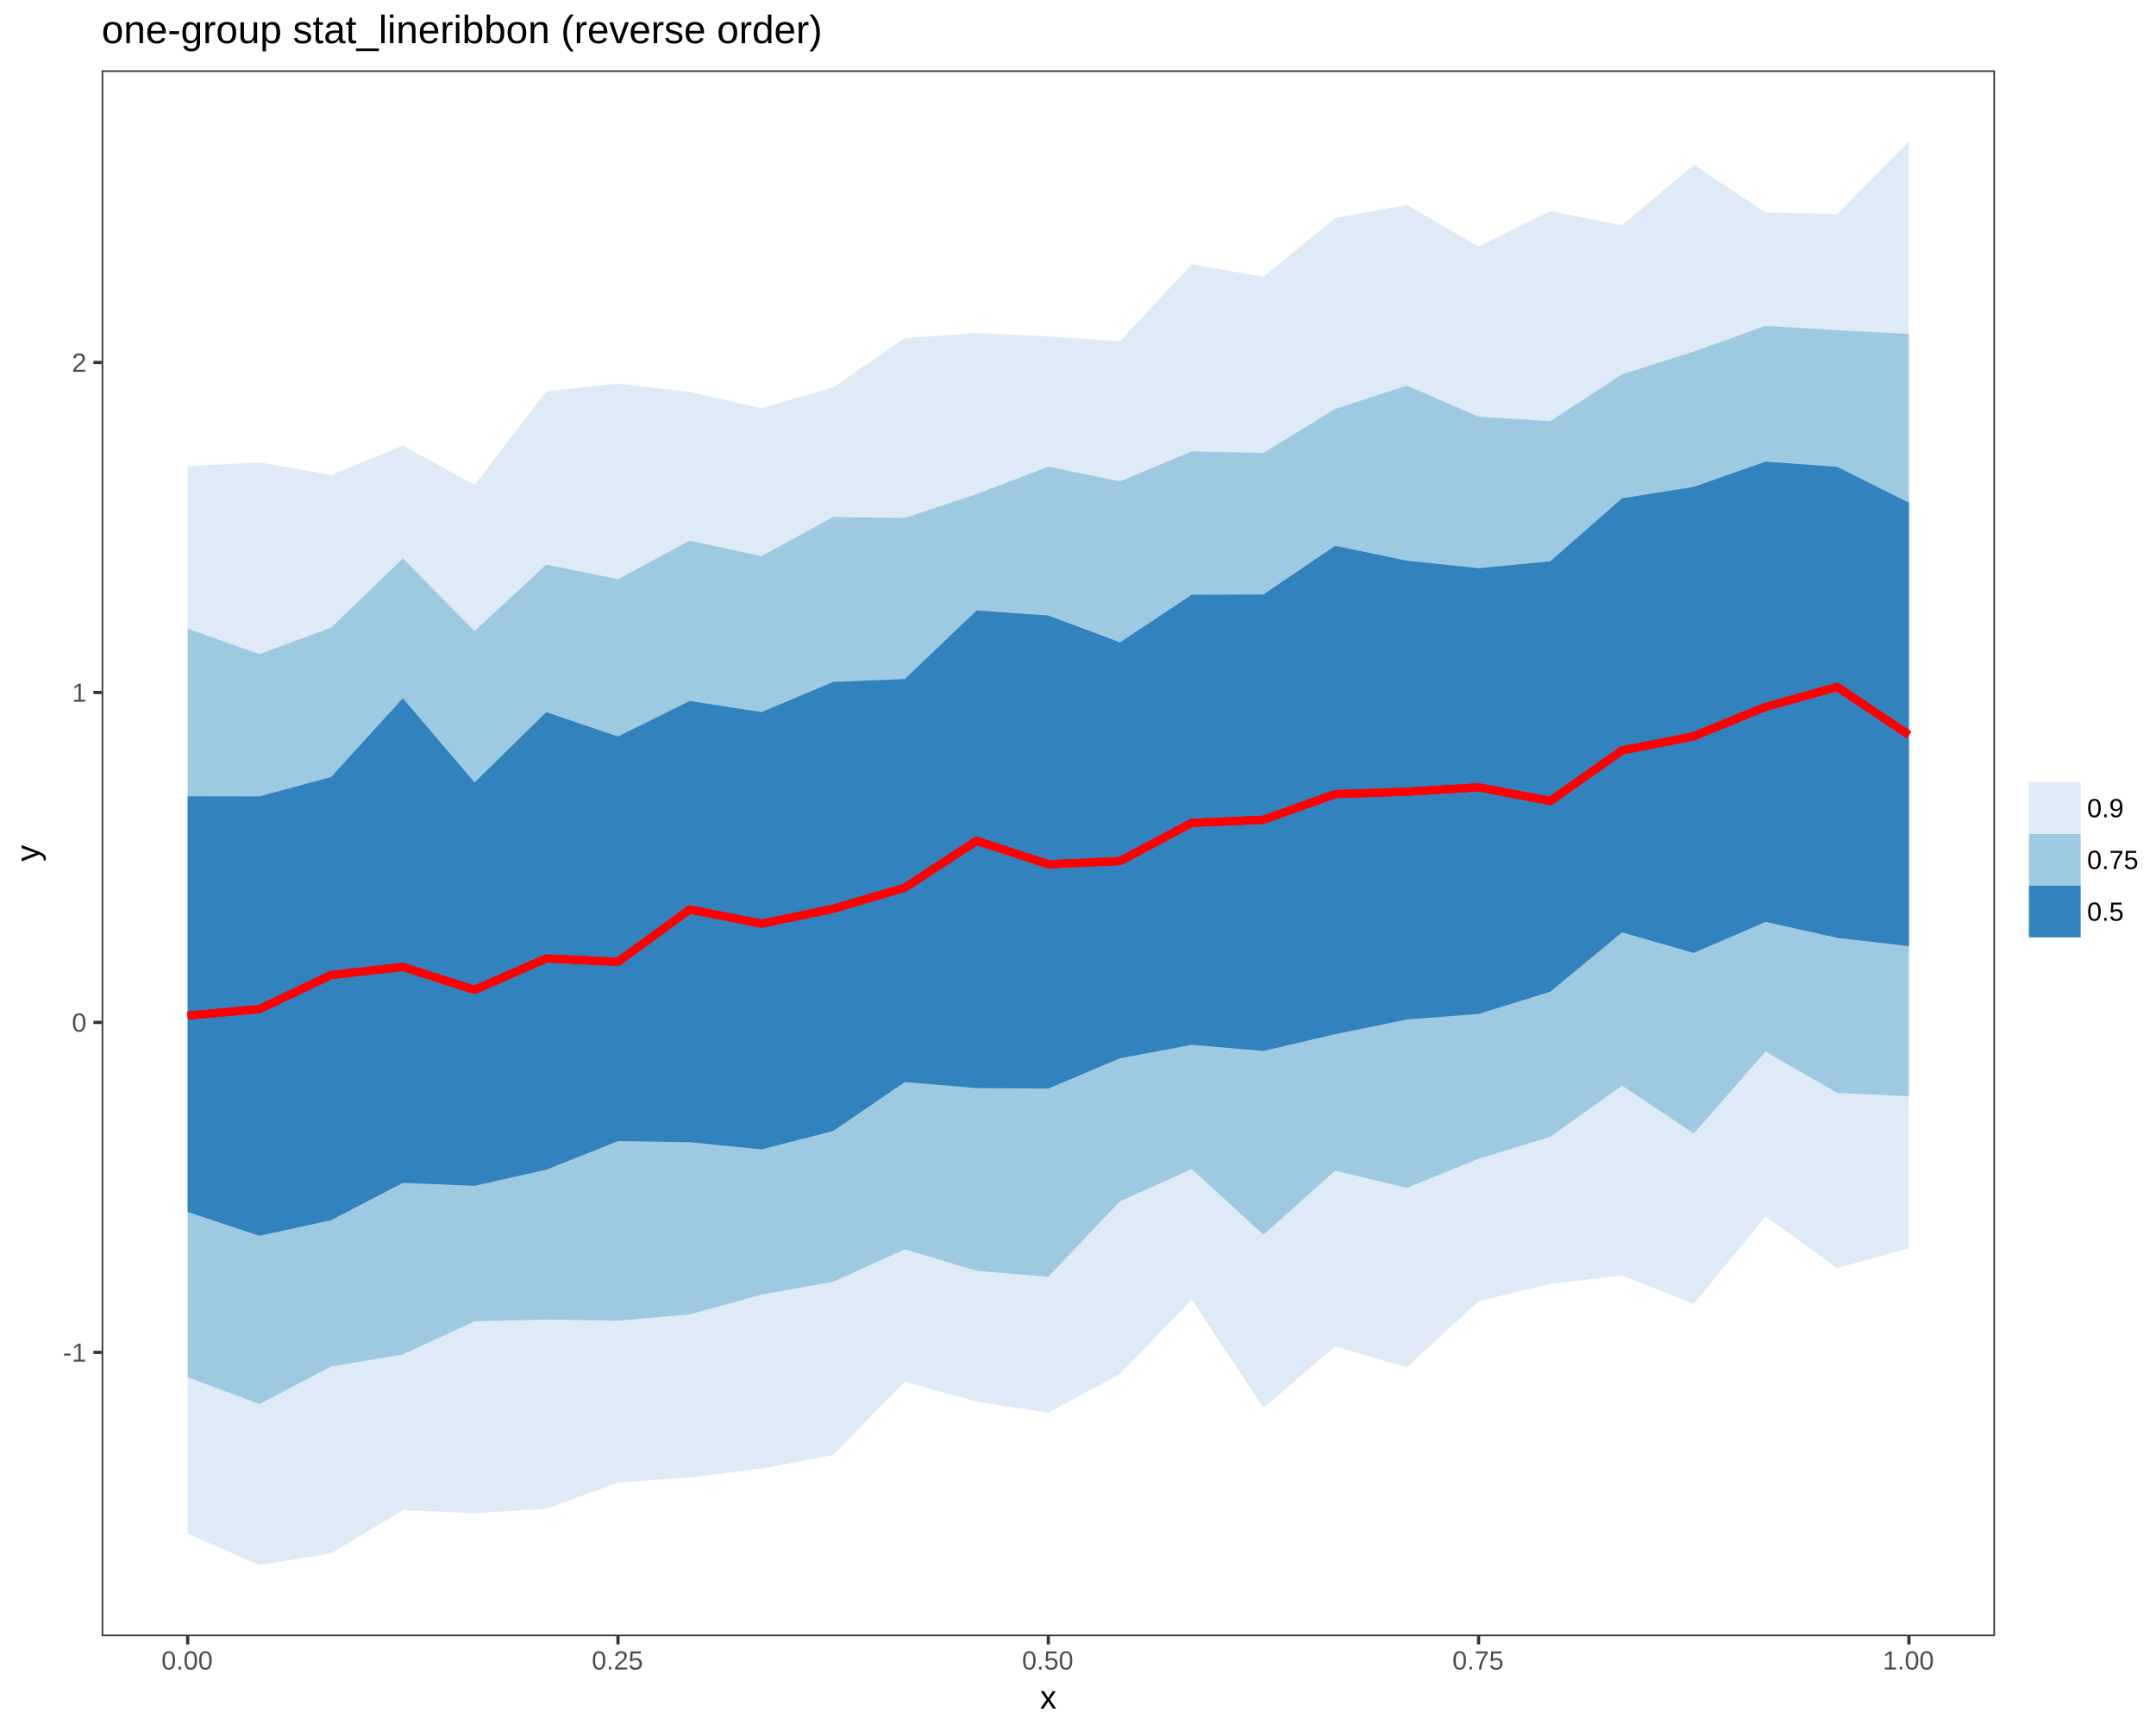
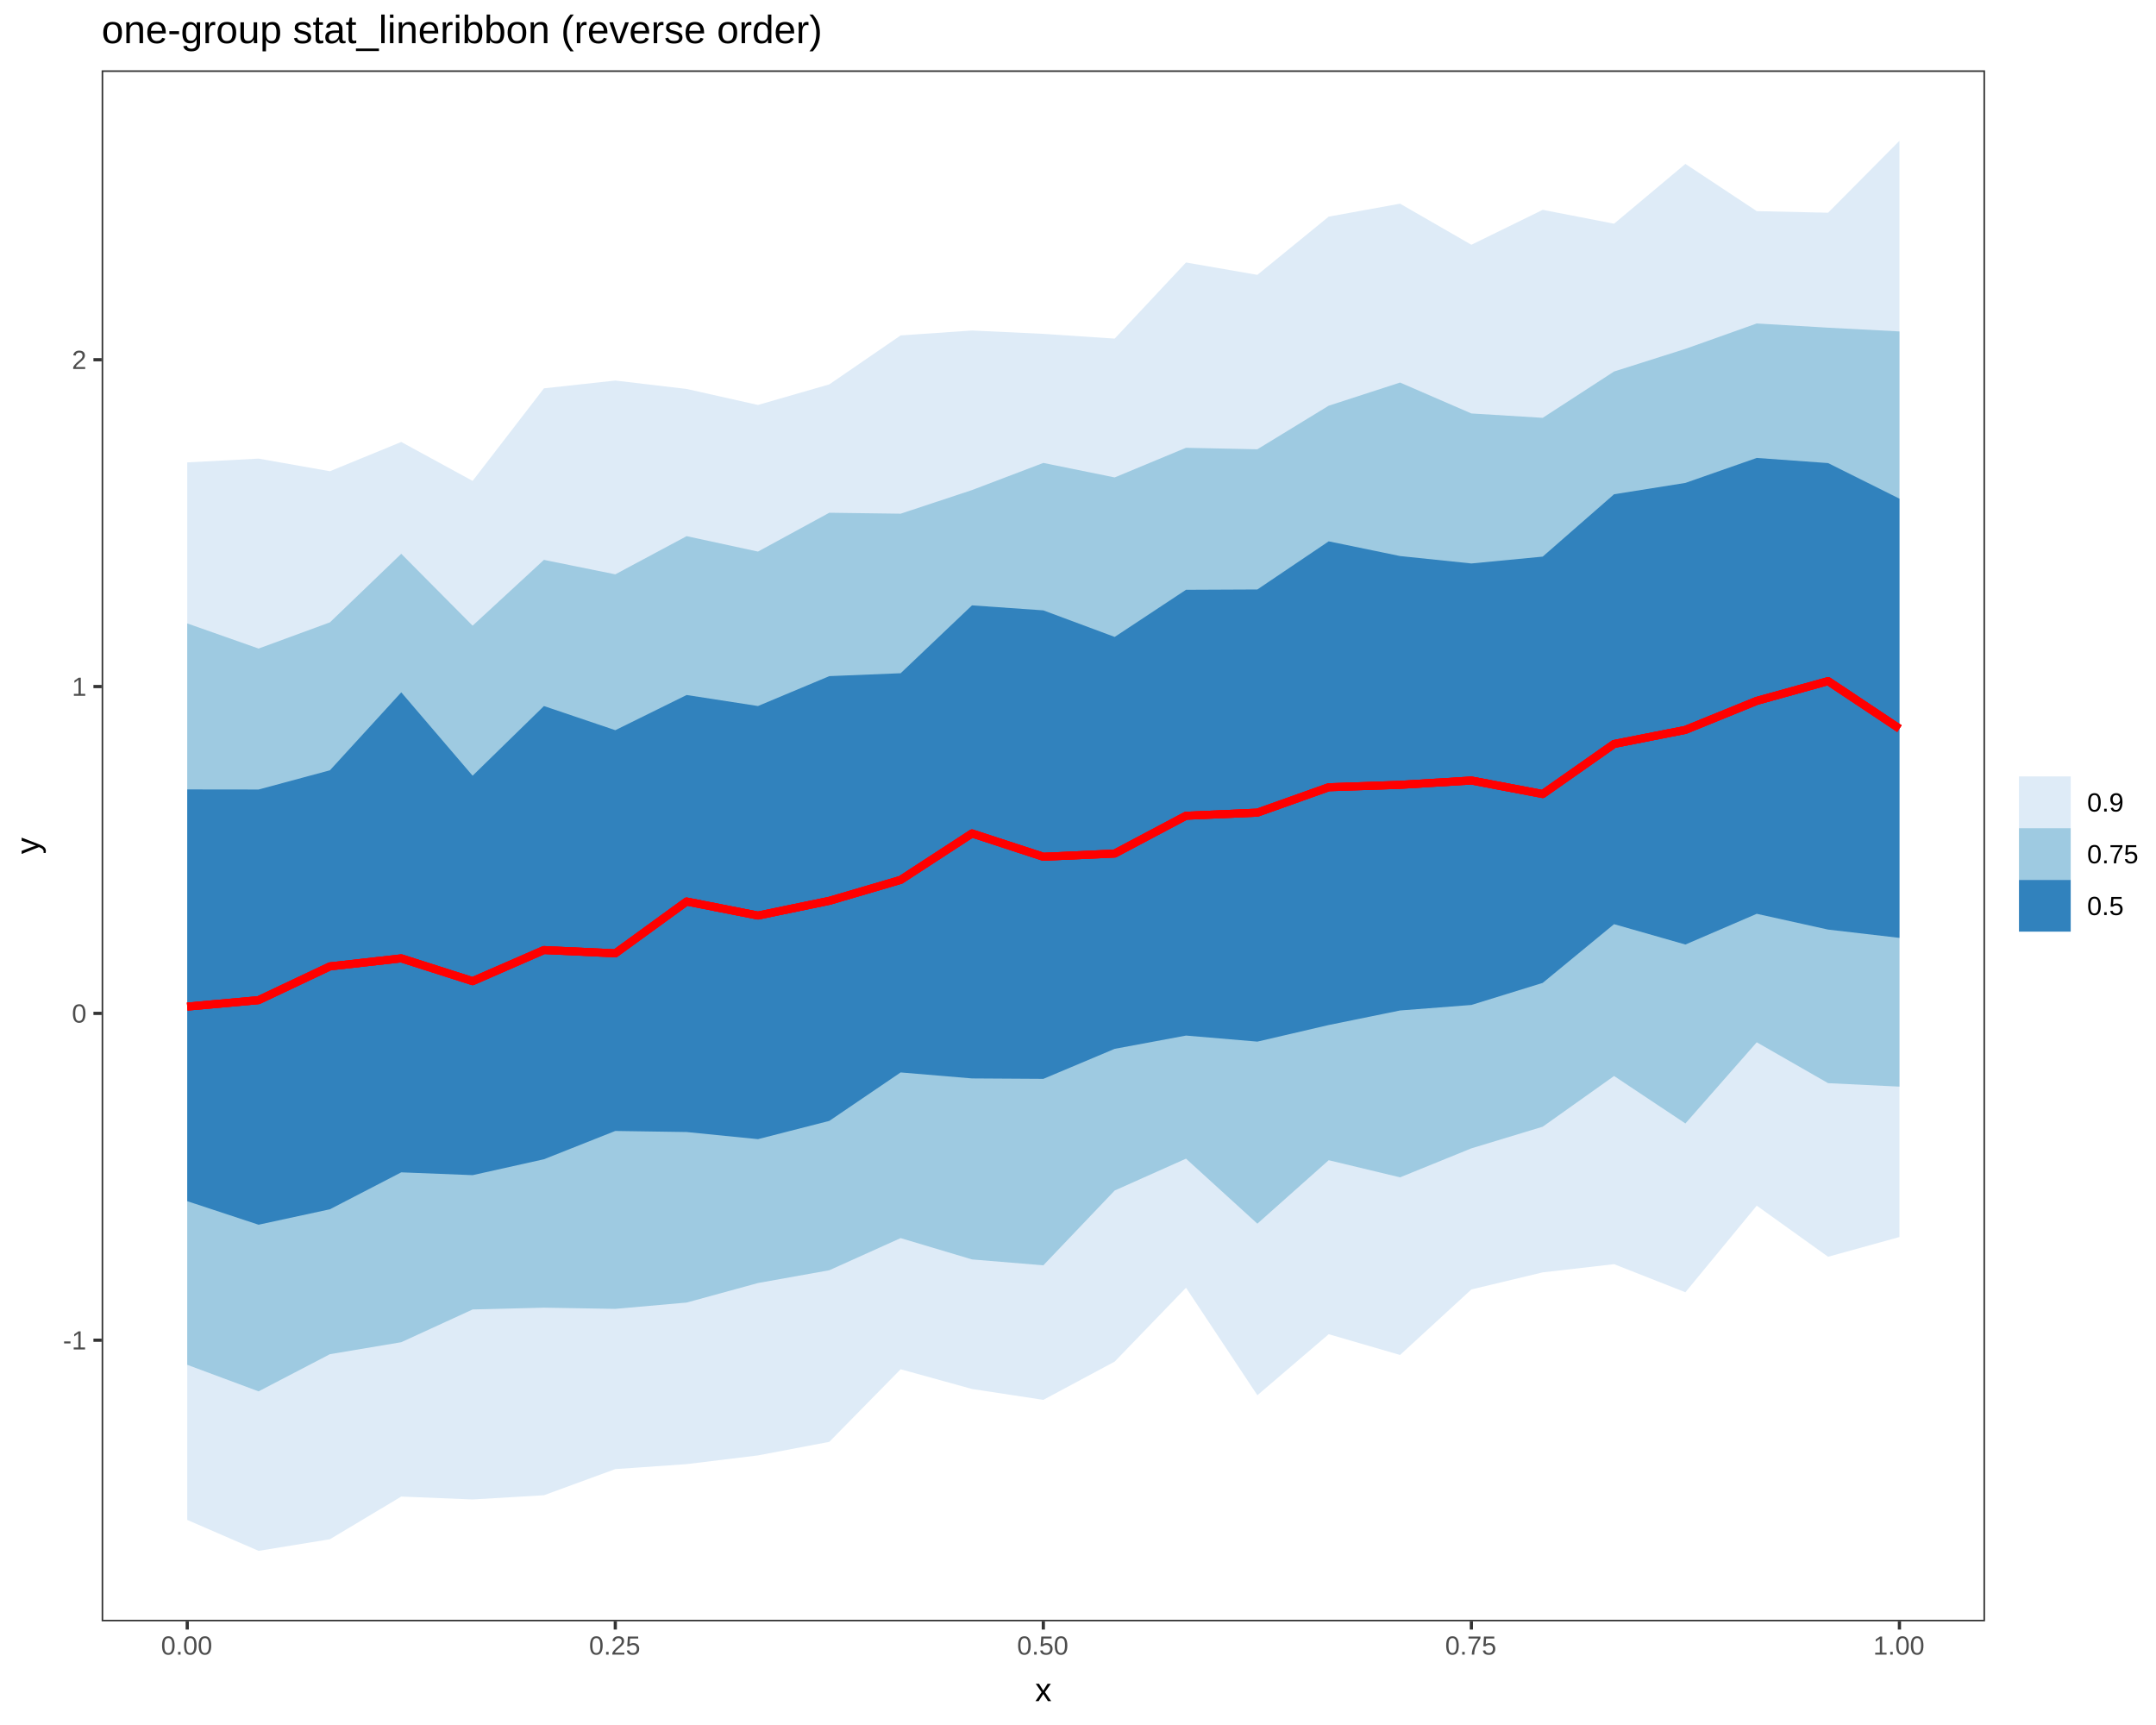
<svg xmlns="http://www.w3.org/2000/svg" viewBox="0 0 720.00 576.00">
  <defs>
    <style type="text/css">
    line, polyline, path, rect, circle {
      fill: none;
      stroke: #000000;
      stroke-linecap: round;
      stroke-linejoin: round;
      stroke-miterlimit: 10.00;
    }
  </style>
  </defs>
  <rect width="100%" height="100%" style="stroke: none; fill: #FFFFFF;" />
  <rect x="0.00" y="0.00" width="720.00" height="576.00" style="stroke-width: 1.07; stroke: #FFFFFF; fill: #FFFFFF;" />
  <defs>
-     <clipPath id="cpMzMuOTM5N3w2NjYuMjI1fDU0Ni4zNnwyMy40NzY3">
-       <rect x="33.94" y="23.48" width="632.29" height="522.88" />
+     <clipPath id="cpMzMuOTM5N3w2NjIuOTA2fDU0MS4zOTF8MjMuNDc2Nw==">
+       <rect x="33.94" y="23.48" width="628.97" height="517.91" />
    </clipPath>
  </defs>
-   <rect x="33.94" y="23.48" width="632.29" height="522.88" style="stroke-width: 1.07; stroke: none; fill: #FFFFFF;" clip-path="url(#cpMzMuOTM5N3w2NjYuMjI1fDU0Ni4zNnwyMy40NzY3)" />
-   <polyline points="62.68,155.66 86.63,154.39 110.58,158.63 134.53,148.77 158.48,161.90 182.43,130.69 206.38,128.07 230.33,130.90 254.28,136.29 278.23,129.35 302.18,112.85 326.13,111.19 350.08,112.33 374.03,113.92 397.98,88.26 421.93,92.43 445.88,72.81 469.83,68.43 493.78,82.28 517.73,70.51 541.68,75.19 565.63,55.03 589.58,70.95 613.53,71.48 637.49,47.24 637.49,416.80 613.53,423.45 589.58,406.23 565.63,435.41 541.68,425.94 517.73,428.71 493.78,434.47 469.83,456.56 445.88,449.56 421.93,470.13 397.98,433.89 374.03,458.80 350.08,471.69 326.13,468.03 302.18,461.38 278.23,485.84 254.28,490.42 230.33,493.35 206.38,495.03 182.43,503.84 158.48,505.27 134.53,504.29 110.58,518.68 86.63,522.59 62.68,512.17 " style="stroke-width: nan; stroke: none; fill: #DEEBF7;" clip-path="url(#cpMzMuOTM5N3w2NjYuMjI1fDU0Ni4zNnwyMy40NzY3)" />
-   <polyline points="62.68,209.94 86.63,218.41 110.58,209.58 134.53,186.47 158.48,210.70 182.43,188.52 206.38,193.40 230.33,180.52 254.28,185.72 278.23,172.63 302.18,172.95 326.13,164.98 350.08,155.84 374.03,160.73 397.98,150.73 421.93,151.23 445.88,136.55 469.83,128.74 493.78,139.16 517.73,140.63 541.68,125.01 565.63,117.38 589.58,108.82 613.53,110.25 637.49,111.51 637.49,366.09 613.53,364.92 589.58,351.15 565.63,378.51 541.68,362.51 517.73,379.61 493.78,386.90 469.83,396.67 445.88,390.90 421.93,412.30 397.98,390.38 374.03,401.11 350.08,426.34 326.13,424.35 302.18,417.16 278.23,427.99 254.28,432.30 230.33,438.89 206.38,441.02 182.43,440.61 158.48,441.21 134.53,452.26 110.58,456.30 86.63,468.82 62.68,459.87 " style="stroke-width: nan; stroke: none; fill: #9ECAE1;" clip-path="url(#cpMzMuOTM5N3w2NjYuMjI1fDU0Ni4zNnwyMy40NzY3)" />
-   <polyline points="62.68,265.90 86.63,265.94 110.58,259.45 134.53,233.17 158.48,261.28 182.43,237.80 206.38,245.93 230.33,234.07 254.28,237.78 278.23,227.71 302.18,226.73 326.13,203.85 350.08,205.54 374.03,214.49 397.98,198.60 421.93,198.50 445.88,182.27 469.83,187.22 493.78,189.73 517.73,187.42 541.68,166.40 565.63,162.58 589.58,154.15 613.53,155.89 637.49,167.88 637.49,315.95 613.53,313.15 589.58,307.83 565.63,318.19 541.68,311.32 517.73,331.13 493.78,338.56 469.83,340.42 445.88,345.32 421.93,350.92 397.98,348.89 374.03,353.36 350.08,363.48 326.13,363.33 302.18,361.31 278.23,377.65 254.28,383.80 230.33,381.40 206.38,381.03 182.43,390.58 158.48,395.94 134.53,394.99 110.58,407.43 86.63,412.65 62.68,404.71 " style="stroke-width: nan; stroke: none; fill: #3182BD;" clip-path="url(#cpMzMuOTM5N3w2NjYuMjI1fDU0Ni4zNnwyMy40NzY3)" />
-   <polyline points="62.68,339.12 86.63,336.94 110.58,325.56 134.53,322.86 158.48,330.54 182.43,320.04 206.38,321.16 230.33,303.69 254.28,308.42 278.23,303.46 302.18,296.40 326.13,280.75 350.08,288.60 374.03,287.52 397.98,274.78 421.93,273.73 445.88,265.16 469.83,264.36 493.78,262.90 517.73,267.46 541.68,250.58 565.63,245.84 589.58,236.05 613.53,229.38 637.49,245.41 " style="stroke-width: 2.67; stroke: #FF0000; stroke-linecap: butt;" clip-path="url(#cpMzMuOTM5N3w2NjYuMjI1fDU0Ni4zNnwyMy40NzY3)" />
-   <polyline points="62.68,339.12 86.63,336.94 110.58,325.56 134.53,322.86 158.48,330.54 182.43,320.04 206.38,321.16 230.33,303.69 254.28,308.42 278.23,303.46 302.18,296.40 326.13,280.75 350.08,288.60 374.03,287.52 397.98,274.78 421.93,273.73 445.88,265.16 469.83,264.36 493.78,262.90 517.73,267.46 541.68,250.58 565.63,245.84 589.58,236.05 613.53,229.38 637.49,245.41 " style="stroke-width: 2.67; stroke: #FF0000; stroke-linecap: butt;" clip-path="url(#cpMzMuOTM5N3w2NjYuMjI1fDU0Ni4zNnwyMy40NzY3)" />
-   <polyline points="62.68,339.12 86.63,336.94 110.58,325.56 134.53,322.86 158.48,330.54 182.43,320.04 206.38,321.16 230.33,303.69 254.28,308.42 278.23,303.46 302.18,296.40 326.13,280.75 350.08,288.60 374.03,287.52 397.98,274.78 421.93,273.73 445.88,265.16 469.83,264.36 493.78,262.90 517.73,267.46 541.68,250.58 565.63,245.84 589.58,236.05 613.53,229.38 637.49,245.41 " style="stroke-width: 2.67; stroke: #FF0000; stroke-linecap: butt;" clip-path="url(#cpMzMuOTM5N3w2NjYuMjI1fDU0Ni4zNnwyMy40NzY3)" />
-   <rect x="33.94" y="23.48" width="632.29" height="522.88" style="stroke-width: 1.07; stroke: #333333;" clip-path="url(#cpMzMuOTM5N3w2NjYuMjI1fDU0Ni4zNnwyMy40NzY3)" />
+   <rect x="33.94" y="23.48" width="628.97" height="517.91" style="stroke-width: 1.07; stroke: none; fill: #FFFFFF;" clip-path="url(#cpMzMuOTM5N3w2NjIuOTA2fDU0MS4zOTF8MjMuNDc2Nw==)" />
+   <polyline points="62.53,154.40 86.35,153.14 110.18,157.35 134.00,147.58 157.83,160.58 181.65,129.67 205.48,127.07 229.30,129.88 253.12,135.22 276.95,128.35 300.77,112.00 324.60,110.36 348.42,111.48 372.25,113.06 396.07,87.65 419.90,91.78 443.72,72.34 467.55,68.01 491.37,81.73 515.19,70.07 539.02,74.70 562.84,54.73 586.67,70.50 610.49,71.03 634.32,47.02 634.32,413.06 610.49,419.65 586.67,402.59 562.84,431.50 539.02,422.12 515.19,424.86 491.37,430.56 467.55,452.44 443.72,445.51 419.90,465.89 396.07,429.99 372.25,454.66 348.42,467.43 324.60,463.80 300.77,457.21 276.95,481.45 253.12,485.98 229.30,488.89 205.48,490.55 181.65,499.28 157.83,500.69 134.00,499.72 110.18,513.97 86.35,517.85 62.53,507.52 " style="stroke-width: nan; stroke: none; fill: #DEEBF7;" clip-path="url(#cpMzMuOTM5N3w2NjIuOTA2fDU0MS4zOTF8MjMuNDc2Nw==)" />
+   <polyline points="62.53,208.17 86.35,216.56 110.18,207.81 134.00,184.92 157.83,208.92 181.65,186.95 205.48,191.78 229.30,179.03 253.12,184.18 276.95,171.21 300.77,171.53 324.60,163.64 348.42,154.58 372.25,159.42 396.07,149.52 419.90,150.02 443.72,135.47 467.55,127.74 491.37,138.06 515.19,139.52 539.02,124.05 562.84,116.49 586.67,108.01 610.49,109.42 634.32,110.67 634.32,362.84 610.49,361.68 586.67,348.03 562.84,375.14 539.02,359.29 515.19,376.22 491.37,383.45 467.55,393.13 443.72,387.41 419.90,408.60 396.07,386.89 372.25,397.53 348.42,422.51 324.60,420.54 300.77,413.42 276.95,424.15 253.12,428.42 229.30,434.94 205.48,437.05 181.65,436.65 157.83,437.25 134.00,448.18 110.18,452.18 86.35,464.59 62.53,455.73 " style="stroke-width: nan; stroke: none; fill: #9ECAE1;" clip-path="url(#cpMzMuOTM5N3w2NjIuOTA2fDU0MS4zOTF8MjMuNDc2Nw==)" />
+   <polyline points="62.53,263.60 86.35,263.63 110.18,257.21 134.00,231.18 157.83,259.02 181.65,235.76 205.48,243.82 229.30,232.07 253.12,235.75 276.95,225.77 300.77,224.80 324.60,202.14 348.42,203.81 372.25,212.68 396.07,196.94 419.90,196.83 443.72,180.76 467.55,185.67 491.37,188.15 515.19,185.86 539.02,165.04 562.84,161.25 586.67,152.91 610.49,154.63 634.32,166.51 634.32,313.17 610.49,310.40 586.67,305.13 562.84,315.39 539.02,308.59 515.19,328.20 491.37,335.57 467.55,337.41 443.72,342.27 419.90,347.81 396.07,345.79 372.25,350.22 348.42,360.25 324.60,360.10 300.77,358.10 276.95,374.28 253.12,380.38 229.30,378.00 205.48,377.64 181.65,387.09 157.83,392.40 134.00,391.46 110.18,403.79 86.35,408.95 62.53,401.09 " style="stroke-width: nan; stroke: none; fill: #3182BD;" clip-path="url(#cpMzMuOTM5N3w2NjIuOTA2fDU0MS4zOTF8MjMuNDc2Nw==)" />
+   <polyline points="62.53,336.12 86.35,333.96 110.18,322.69 134.00,320.01 157.83,327.62 181.65,317.23 205.48,318.33 229.30,301.03 253.12,305.72 276.95,300.80 300.77,293.81 324.60,278.30 348.42,286.09 372.25,285.01 396.07,272.39 419.90,271.35 443.72,262.87 467.55,262.07 491.37,260.62 515.19,265.14 539.02,248.42 562.84,243.72 586.67,234.03 610.49,227.43 634.32,243.30 " style="stroke-width: 2.67; stroke: #FF0000; stroke-linecap: butt;" clip-path="url(#cpMzMuOTM5N3w2NjIuOTA2fDU0MS4zOTF8MjMuNDc2Nw==)" />
+   <polyline points="62.53,336.12 86.35,333.96 110.18,322.69 134.00,320.01 157.83,327.62 181.65,317.23 205.48,318.33 229.30,301.03 253.12,305.72 276.95,300.80 300.77,293.81 324.60,278.30 348.42,286.09 372.25,285.01 396.07,272.39 419.90,271.35 443.72,262.87 467.55,262.07 491.37,260.62 515.19,265.14 539.02,248.42 562.84,243.72 586.67,234.03 610.49,227.43 634.32,243.30 " style="stroke-width: 2.67; stroke: #FF0000; stroke-linecap: butt;" clip-path="url(#cpMzMuOTM5N3w2NjIuOTA2fDU0MS4zOTF8MjMuNDc2Nw==)" />
+   <polyline points="62.53,336.12 86.35,333.96 110.18,322.69 134.00,320.01 157.83,327.62 181.65,317.23 205.48,318.33 229.30,301.03 253.12,305.72 276.95,300.80 300.77,293.81 324.60,278.30 348.42,286.09 372.25,285.01 396.07,272.39 419.90,271.35 443.72,262.87 467.55,262.07 491.37,260.62 515.19,265.14 539.02,248.42 562.84,243.72 586.67,234.03 610.49,227.43 634.32,243.30 " style="stroke-width: 2.67; stroke: #FF0000; stroke-linecap: butt;" clip-path="url(#cpMzMuOTM5N3w2NjIuOTA2fDU0MS4zOTF8MjMuNDc2Nw==)" />
+   <rect x="33.94" y="23.48" width="628.97" height="517.91" style="stroke-width: 1.07; stroke: #333333;" clip-path="url(#cpMzMuOTM5N3w2NjIuOTA2fDU0MS4zOTF8MjMuNDc2Nw==)" />
  <defs>
    <clipPath id="cpMHw3MjB8NTc2fDA=">
      <rect x="0.00" y="0.00" width="720.00" height="576.00" />
    </clipPath>
  </defs>
  <g clip-path="url(#cpMHw3MjB8NTc2fDA=)">
-     <text x="21.01" y="454.67" style="font-size: 8.80px; fill: #4D4D4D; font-family: Liberation Sans;" textLength="8.00px" lengthAdjust="spacingAndGlyphs">-1</text>
+     <text x="21.01" y="450.60" style="font-size: 8.80px; fill: #4D4D4D; font-family: Liberation Sans;" textLength="8.00px" lengthAdjust="spacingAndGlyphs">-1</text>
  </g>
  <g clip-path="url(#cpMHw3MjB8NTc2fDA=)">
-     <text x="24.00" y="344.49" style="font-size: 8.80px; fill: #4D4D4D; font-family: Liberation Sans;" textLength="5.01px" lengthAdjust="spacingAndGlyphs">0</text>
+     <text x="24.00" y="341.47" style="font-size: 8.80px; fill: #4D4D4D; font-family: Liberation Sans;" textLength="5.01px" lengthAdjust="spacingAndGlyphs">0</text>
  </g>
  <g clip-path="url(#cpMHw3MjB8NTc2fDA=)">
-     <text x="24.00" y="234.32" style="font-size: 8.80px; fill: #4D4D4D; font-family: Liberation Sans;" textLength="5.01px" lengthAdjust="spacingAndGlyphs">1</text>
+     <text x="24.00" y="232.34" style="font-size: 8.80px; fill: #4D4D4D; font-family: Liberation Sans;" textLength="5.01px" lengthAdjust="spacingAndGlyphs">1</text>
  </g>
  <g clip-path="url(#cpMHw3MjB8NTc2fDA=)">
-     <text x="24.00" y="124.14" style="font-size: 8.80px; fill: #4D4D4D; font-family: Liberation Sans;" textLength="5.01px" lengthAdjust="spacingAndGlyphs">2</text>
+     <text x="24.00" y="123.21" style="font-size: 8.80px; fill: #4D4D4D; font-family: Liberation Sans;" textLength="5.01px" lengthAdjust="spacingAndGlyphs">2</text>
  </g>
-   <polyline points="31.20,451.58 33.94,451.58 " style="stroke-width: 1.07; stroke: #333333; stroke-linecap: butt;" clip-path="url(#cpMHw3MjB8NTc2fDA=)" />
-   <polyline points="31.20,341.40 33.94,341.40 " style="stroke-width: 1.07; stroke: #333333; stroke-linecap: butt;" clip-path="url(#cpMHw3MjB8NTc2fDA=)" />
-   <polyline points="31.20,231.22 33.94,231.22 " style="stroke-width: 1.07; stroke: #333333; stroke-linecap: butt;" clip-path="url(#cpMHw3MjB8NTc2fDA=)" />
-   <polyline points="31.20,121.04 33.94,121.04 " style="stroke-width: 1.07; stroke: #333333; stroke-linecap: butt;" clip-path="url(#cpMHw3MjB8NTc2fDA=)" />
-   <polyline points="62.68,549.10 62.68,546.36 " style="stroke-width: 1.07; stroke: #333333; stroke-linecap: butt;" clip-path="url(#cpMHw3MjB8NTc2fDA=)" />
-   <polyline points="206.38,549.10 206.38,546.36 " style="stroke-width: 1.07; stroke: #333333; stroke-linecap: butt;" clip-path="url(#cpMHw3MjB8NTc2fDA=)" />
-   <polyline points="350.08,549.10 350.08,546.36 " style="stroke-width: 1.07; stroke: #333333; stroke-linecap: butt;" clip-path="url(#cpMHw3MjB8NTc2fDA=)" />
-   <polyline points="493.78,549.10 493.78,546.36 " style="stroke-width: 1.07; stroke: #333333; stroke-linecap: butt;" clip-path="url(#cpMHw3MjB8NTc2fDA=)" />
-   <polyline points="637.49,549.10 637.49,546.36 " style="stroke-width: 1.07; stroke: #333333; stroke-linecap: butt;" clip-path="url(#cpMHw3MjB8NTc2fDA=)" />
+   <polyline points="31.20,447.51 33.94,447.51 " style="stroke-width: 1.07; stroke: #333333; stroke-linecap: butt;" clip-path="url(#cpMHw3MjB8NTc2fDA=)" />
+   <polyline points="31.20,338.38 33.94,338.38 " style="stroke-width: 1.07; stroke: #333333; stroke-linecap: butt;" clip-path="url(#cpMHw3MjB8NTc2fDA=)" />
+   <polyline points="31.20,229.25 33.94,229.25 " style="stroke-width: 1.07; stroke: #333333; stroke-linecap: butt;" clip-path="url(#cpMHw3MjB8NTc2fDA=)" />
+   <polyline points="31.20,120.12 33.94,120.12 " style="stroke-width: 1.07; stroke: #333333; stroke-linecap: butt;" clip-path="url(#cpMHw3MjB8NTc2fDA=)" />
+   <polyline points="62.53,544.13 62.53,541.39 " style="stroke-width: 1.07; stroke: #333333; stroke-linecap: butt;" clip-path="url(#cpMHw3MjB8NTc2fDA=)" />
+   <polyline points="205.48,544.13 205.48,541.39 " style="stroke-width: 1.07; stroke: #333333; stroke-linecap: butt;" clip-path="url(#cpMHw3MjB8NTc2fDA=)" />
+   <polyline points="348.42,544.13 348.42,541.39 " style="stroke-width: 1.07; stroke: #333333; stroke-linecap: butt;" clip-path="url(#cpMHw3MjB8NTc2fDA=)" />
+   <polyline points="491.37,544.13 491.37,541.39 " style="stroke-width: 1.07; stroke: #333333; stroke-linecap: butt;" clip-path="url(#cpMHw3MjB8NTc2fDA=)" />
+   <polyline points="634.32,544.13 634.32,541.39 " style="stroke-width: 1.07; stroke: #333333; stroke-linecap: butt;" clip-path="url(#cpMHw3MjB8NTc2fDA=)" />
  <g clip-path="url(#cpMHw3MjB8NTc2fDA=)">
-     <text x="53.92" y="557.48" style="font-size: 8.80px; fill: #4D4D4D; font-family: Liberation Sans;" textLength="17.52px" lengthAdjust="spacingAndGlyphs">0.00</text>
+     <text x="53.77" y="552.51" style="font-size: 8.80px; fill: #4D4D4D; font-family: Liberation Sans;" textLength="17.52px" lengthAdjust="spacingAndGlyphs">0.00</text>
  </g>
  <g clip-path="url(#cpMHw3MjB8NTc2fDA=)">
-     <text x="197.62" y="557.48" style="font-size: 8.80px; fill: #4D4D4D; font-family: Liberation Sans;" textLength="17.52px" lengthAdjust="spacingAndGlyphs">0.25</text>
+     <text x="196.72" y="552.51" style="font-size: 8.80px; fill: #4D4D4D; font-family: Liberation Sans;" textLength="17.52px" lengthAdjust="spacingAndGlyphs">0.25</text>
  </g>
  <g clip-path="url(#cpMHw3MjB8NTc2fDA=)">
-     <text x="341.32" y="557.48" style="font-size: 8.80px; fill: #4D4D4D; font-family: Liberation Sans;" textLength="17.52px" lengthAdjust="spacingAndGlyphs">0.50</text>
+     <text x="339.66" y="552.51" style="font-size: 8.80px; fill: #4D4D4D; font-family: Liberation Sans;" textLength="17.52px" lengthAdjust="spacingAndGlyphs">0.50</text>
  </g>
  <g clip-path="url(#cpMHw3MjB8NTc2fDA=)">
-     <text x="485.03" y="557.48" style="font-size: 8.80px; fill: #4D4D4D; font-family: Liberation Sans;" textLength="17.52px" lengthAdjust="spacingAndGlyphs">0.75</text>
+     <text x="482.61" y="552.51" style="font-size: 8.80px; fill: #4D4D4D; font-family: Liberation Sans;" textLength="17.52px" lengthAdjust="spacingAndGlyphs">0.75</text>
  </g>
  <g clip-path="url(#cpMHw3MjB8NTc2fDA=)">
-     <text x="628.73" y="557.48" style="font-size: 8.80px; fill: #4D4D4D; font-family: Liberation Sans;" textLength="17.52px" lengthAdjust="spacingAndGlyphs">1.00</text>
+     <text x="625.56" y="552.51" style="font-size: 8.80px; fill: #4D4D4D; font-family: Liberation Sans;" textLength="17.52px" lengthAdjust="spacingAndGlyphs">1.00</text>
  </g>
  <g clip-path="url(#cpMHw3MjB8NTc2fDA=)">
-     <text x="347.33" y="570.52" style="font-size: 11.00px; font-family: Liberation Sans;" textLength="5.50px" lengthAdjust="spacingAndGlyphs">x</text>
+     <text x="345.67" y="568.04" style="font-size: 11.00px; font-family: Liberation Sans;" textLength="5.50px" lengthAdjust="spacingAndGlyphs">x</text>
  </g>
  <g clip-path="url(#cpMHw3MjB8NTc2fDA=)">
-     <text transform="translate(13.04,287.67) rotate(-90)" style="font-size: 11.00px; font-family: Liberation Sans;" textLength="5.50px" lengthAdjust="spacingAndGlyphs">y</text>
+     <text transform="translate(13.04,285.18) rotate(-90)" style="font-size: 11.00px; font-family: Liberation Sans;" textLength="5.50px" lengthAdjust="spacingAndGlyphs">y</text>
  </g>
-   <rect x="677.56" y="256.84" width="36.96" height="56.16" style="stroke-width: 1.07; stroke: none; fill: #FFFFFF;" clip-path="url(#cpMHw3MjB8NTc2fDA=)" />
-   <rect x="677.56" y="261.16" width="17.28" height="17.28" style="stroke-width: 1.07; stroke: none; fill: #FFFFFF;" clip-path="url(#cpMHw3MjB8NTc2fDA=)" />
-   <rect x="677.56" y="261.16" width="17.28" height="17.28" style="stroke-width: 0.75; stroke: none; fill: #DEEBF7;" clip-path="url(#cpMHw3MjB8NTc2fDA=)" />
-   <rect x="677.56" y="278.44" width="17.28" height="17.28" style="stroke-width: 1.07; stroke: none; fill: #FFFFFF;" clip-path="url(#cpMHw3MjB8NTc2fDA=)" />
-   <rect x="677.56" y="278.44" width="17.28" height="17.28" style="stroke-width: 0.75; stroke: none; fill: #9ECAE1;" clip-path="url(#cpMHw3MjB8NTc2fDA=)" />
-   <rect x="677.56" y="295.72" width="17.28" height="17.28" style="stroke-width: 1.07; stroke: none; fill: #FFFFFF;" clip-path="url(#cpMHw3MjB8NTc2fDA=)" />
-   <rect x="677.56" y="295.72" width="17.28" height="17.28" style="stroke-width: 0.75; stroke: none; fill: #3182BD;" clip-path="url(#cpMHw3MjB8NTc2fDA=)" />
+   <rect x="674.24" y="253.77" width="40.28" height="57.32" style="stroke-width: 1.07; stroke: none; fill: #FFFFFF;" clip-path="url(#cpMHw3MjB8NTc2fDA=)" />
+   <rect x="674.24" y="259.25" width="17.28" height="17.28" style="stroke-width: 1.07; stroke: none; fill: #FFFFFF;" clip-path="url(#cpMHw3MjB8NTc2fDA=)" />
+   <rect x="674.24" y="259.25" width="17.28" height="17.28" style="stroke-width: 0.75; stroke: none; fill: #DEEBF7;" clip-path="url(#cpMHw3MjB8NTc2fDA=)" />
+   <rect x="674.24" y="276.53" width="17.28" height="17.28" style="stroke-width: 1.07; stroke: none; fill: #FFFFFF;" clip-path="url(#cpMHw3MjB8NTc2fDA=)" />
+   <rect x="674.24" y="276.53" width="17.28" height="17.28" style="stroke-width: 0.75; stroke: none; fill: #9ECAE1;" clip-path="url(#cpMHw3MjB8NTc2fDA=)" />
+   <rect x="674.24" y="293.81" width="17.28" height="17.28" style="stroke-width: 1.07; stroke: none; fill: #FFFFFF;" clip-path="url(#cpMHw3MjB8NTc2fDA=)" />
+   <rect x="674.24" y="293.81" width="17.28" height="17.28" style="stroke-width: 0.75; stroke: none; fill: #3182BD;" clip-path="url(#cpMHw3MjB8NTc2fDA=)" />
  <g clip-path="url(#cpMHw3MjB8NTc2fDA=)">
-     <text x="697.00" y="272.89" style="font-size: 8.80px; font-family: Liberation Sans;" textLength="12.51px" lengthAdjust="spacingAndGlyphs">0.9</text>
+     <text x="697.00" y="270.99" style="font-size: 8.80px; font-family: Liberation Sans;" textLength="12.51px" lengthAdjust="spacingAndGlyphs">0.9</text>
  </g>
  <g clip-path="url(#cpMHw3MjB8NTc2fDA=)">
-     <text x="697.00" y="290.17" style="font-size: 8.80px; font-family: Liberation Sans;" textLength="17.52px" lengthAdjust="spacingAndGlyphs">0.75</text>
+     <text x="697.00" y="288.27" style="font-size: 8.80px; font-family: Liberation Sans;" textLength="17.52px" lengthAdjust="spacingAndGlyphs">0.75</text>
  </g>
  <g clip-path="url(#cpMHw3MjB8NTc2fDA=)">
-     <text x="697.00" y="307.45" style="font-size: 8.80px; font-family: Liberation Sans;" textLength="12.51px" lengthAdjust="spacingAndGlyphs">0.5</text>
+     <text x="697.00" y="305.55" style="font-size: 8.80px; font-family: Liberation Sans;" textLength="12.51px" lengthAdjust="spacingAndGlyphs">0.5</text>
  </g>
  <g clip-path="url(#cpMHw3MjB8NTc2fDA=)">
    <text x="33.94" y="14.42" style="font-size: 13.20px; font-family: Liberation Sans;" textLength="237.02px" lengthAdjust="spacingAndGlyphs">one-group stat_lineribbon (reverse order)</text>
  </g>
</svg>
